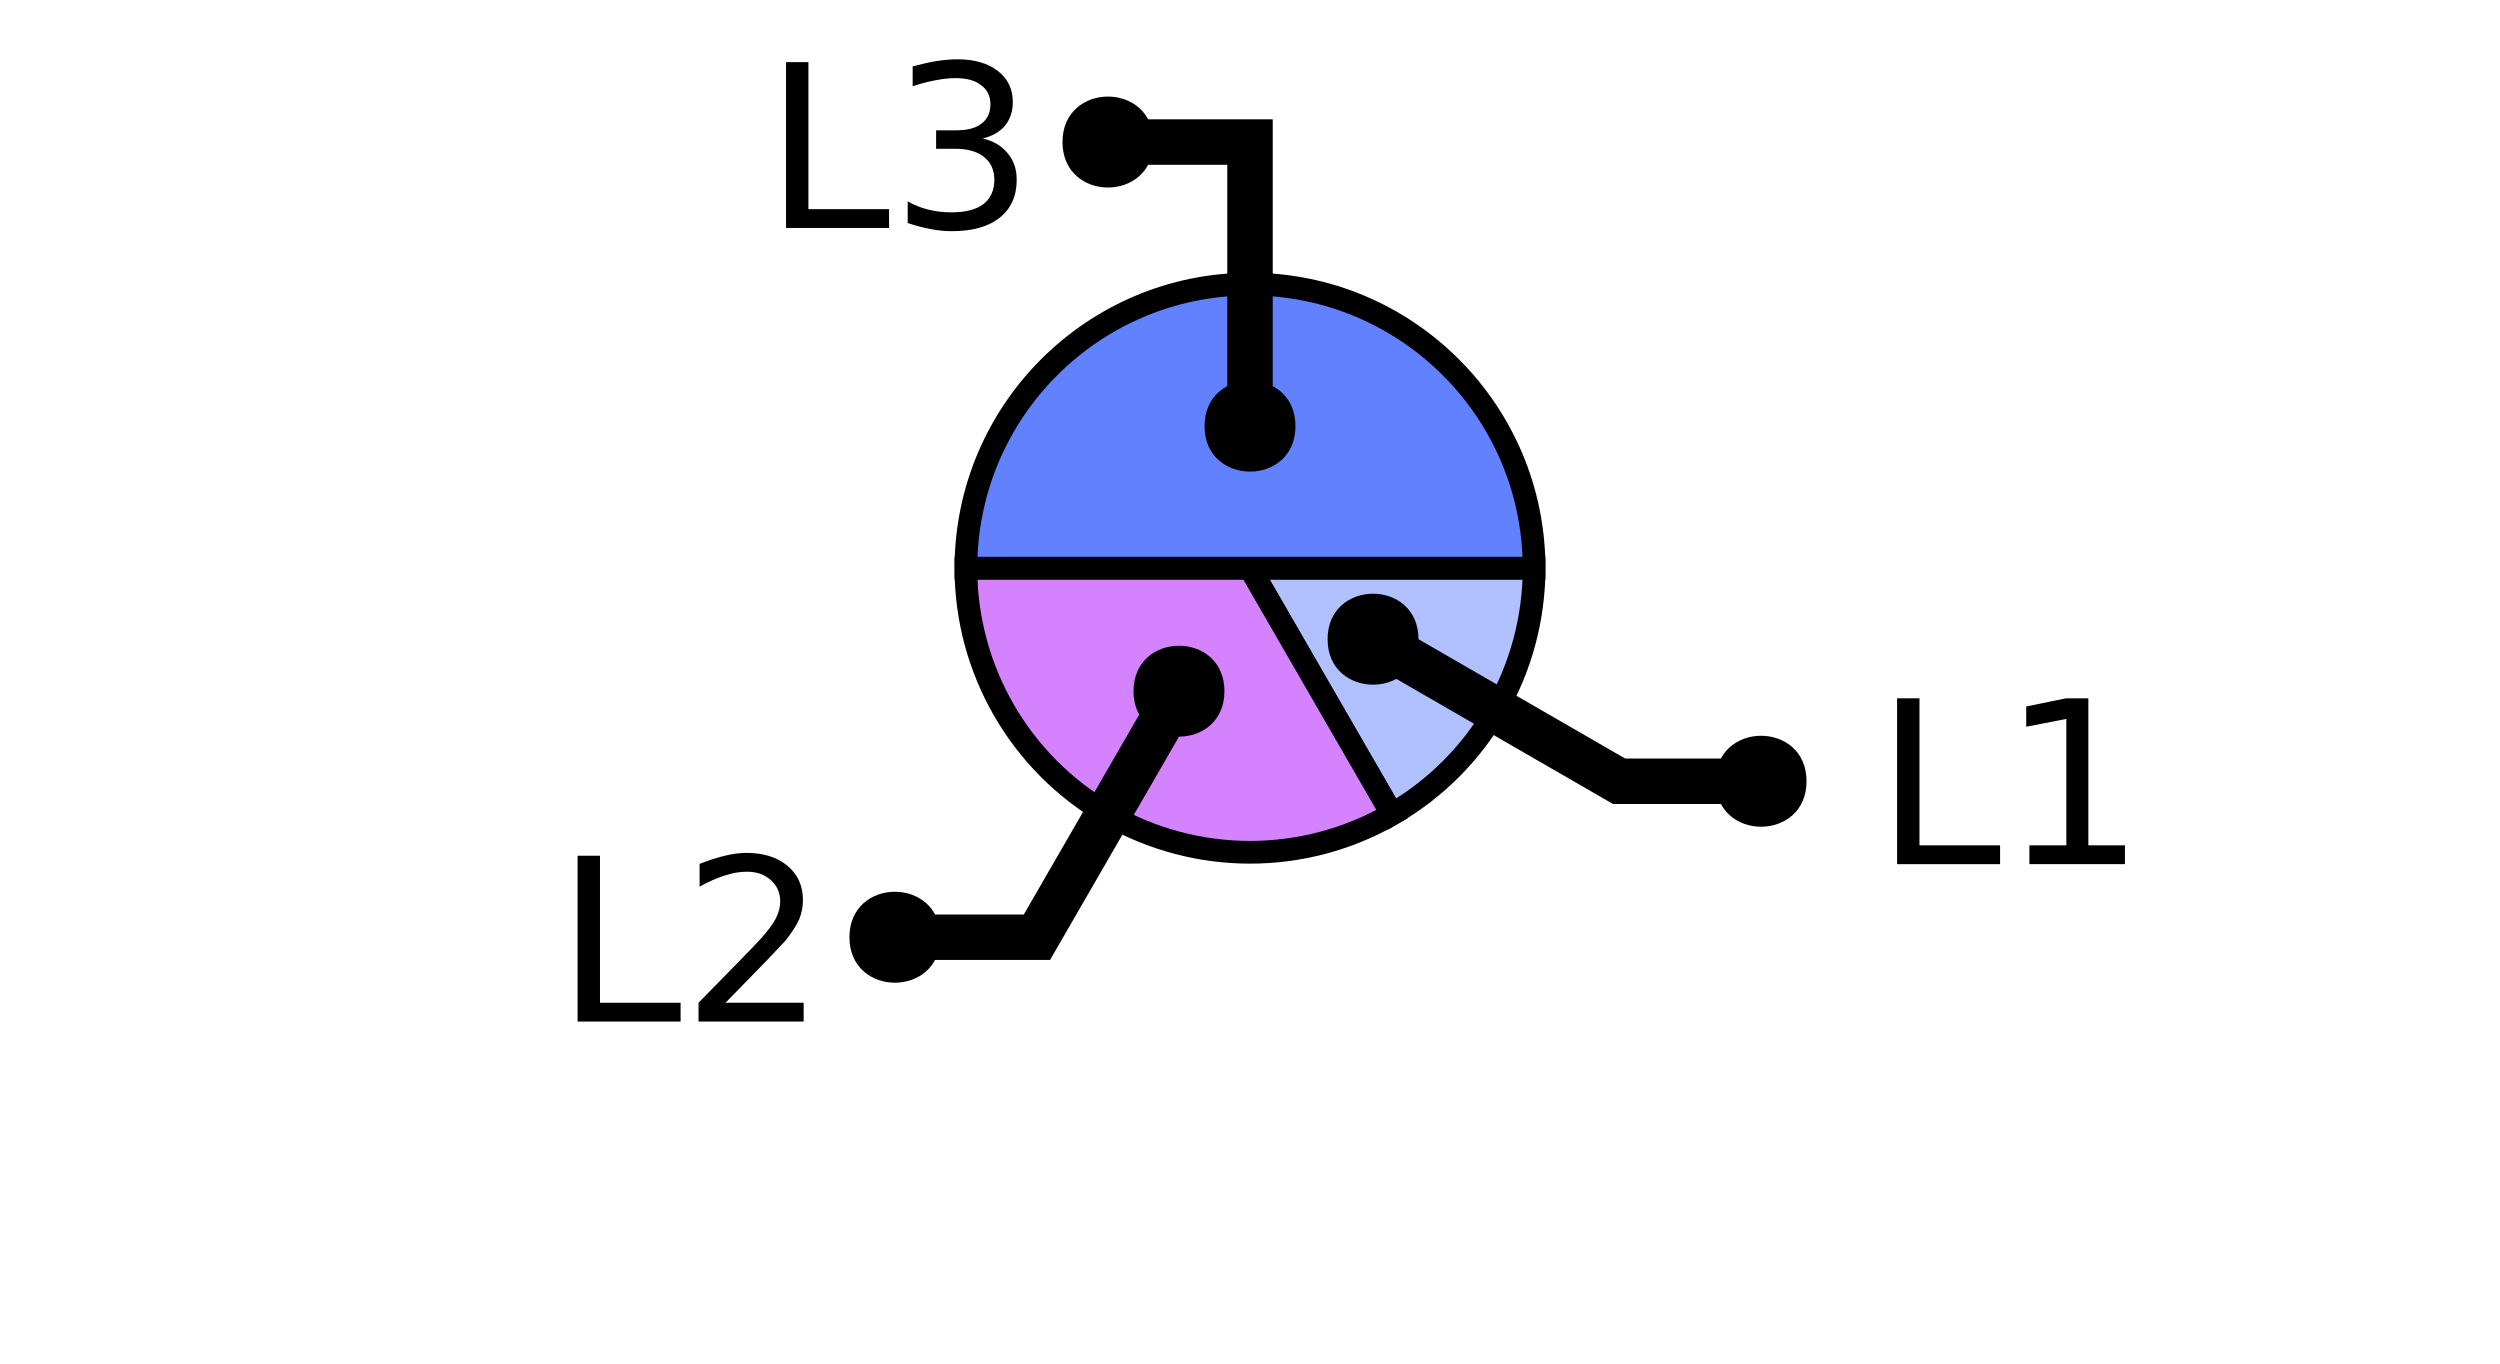
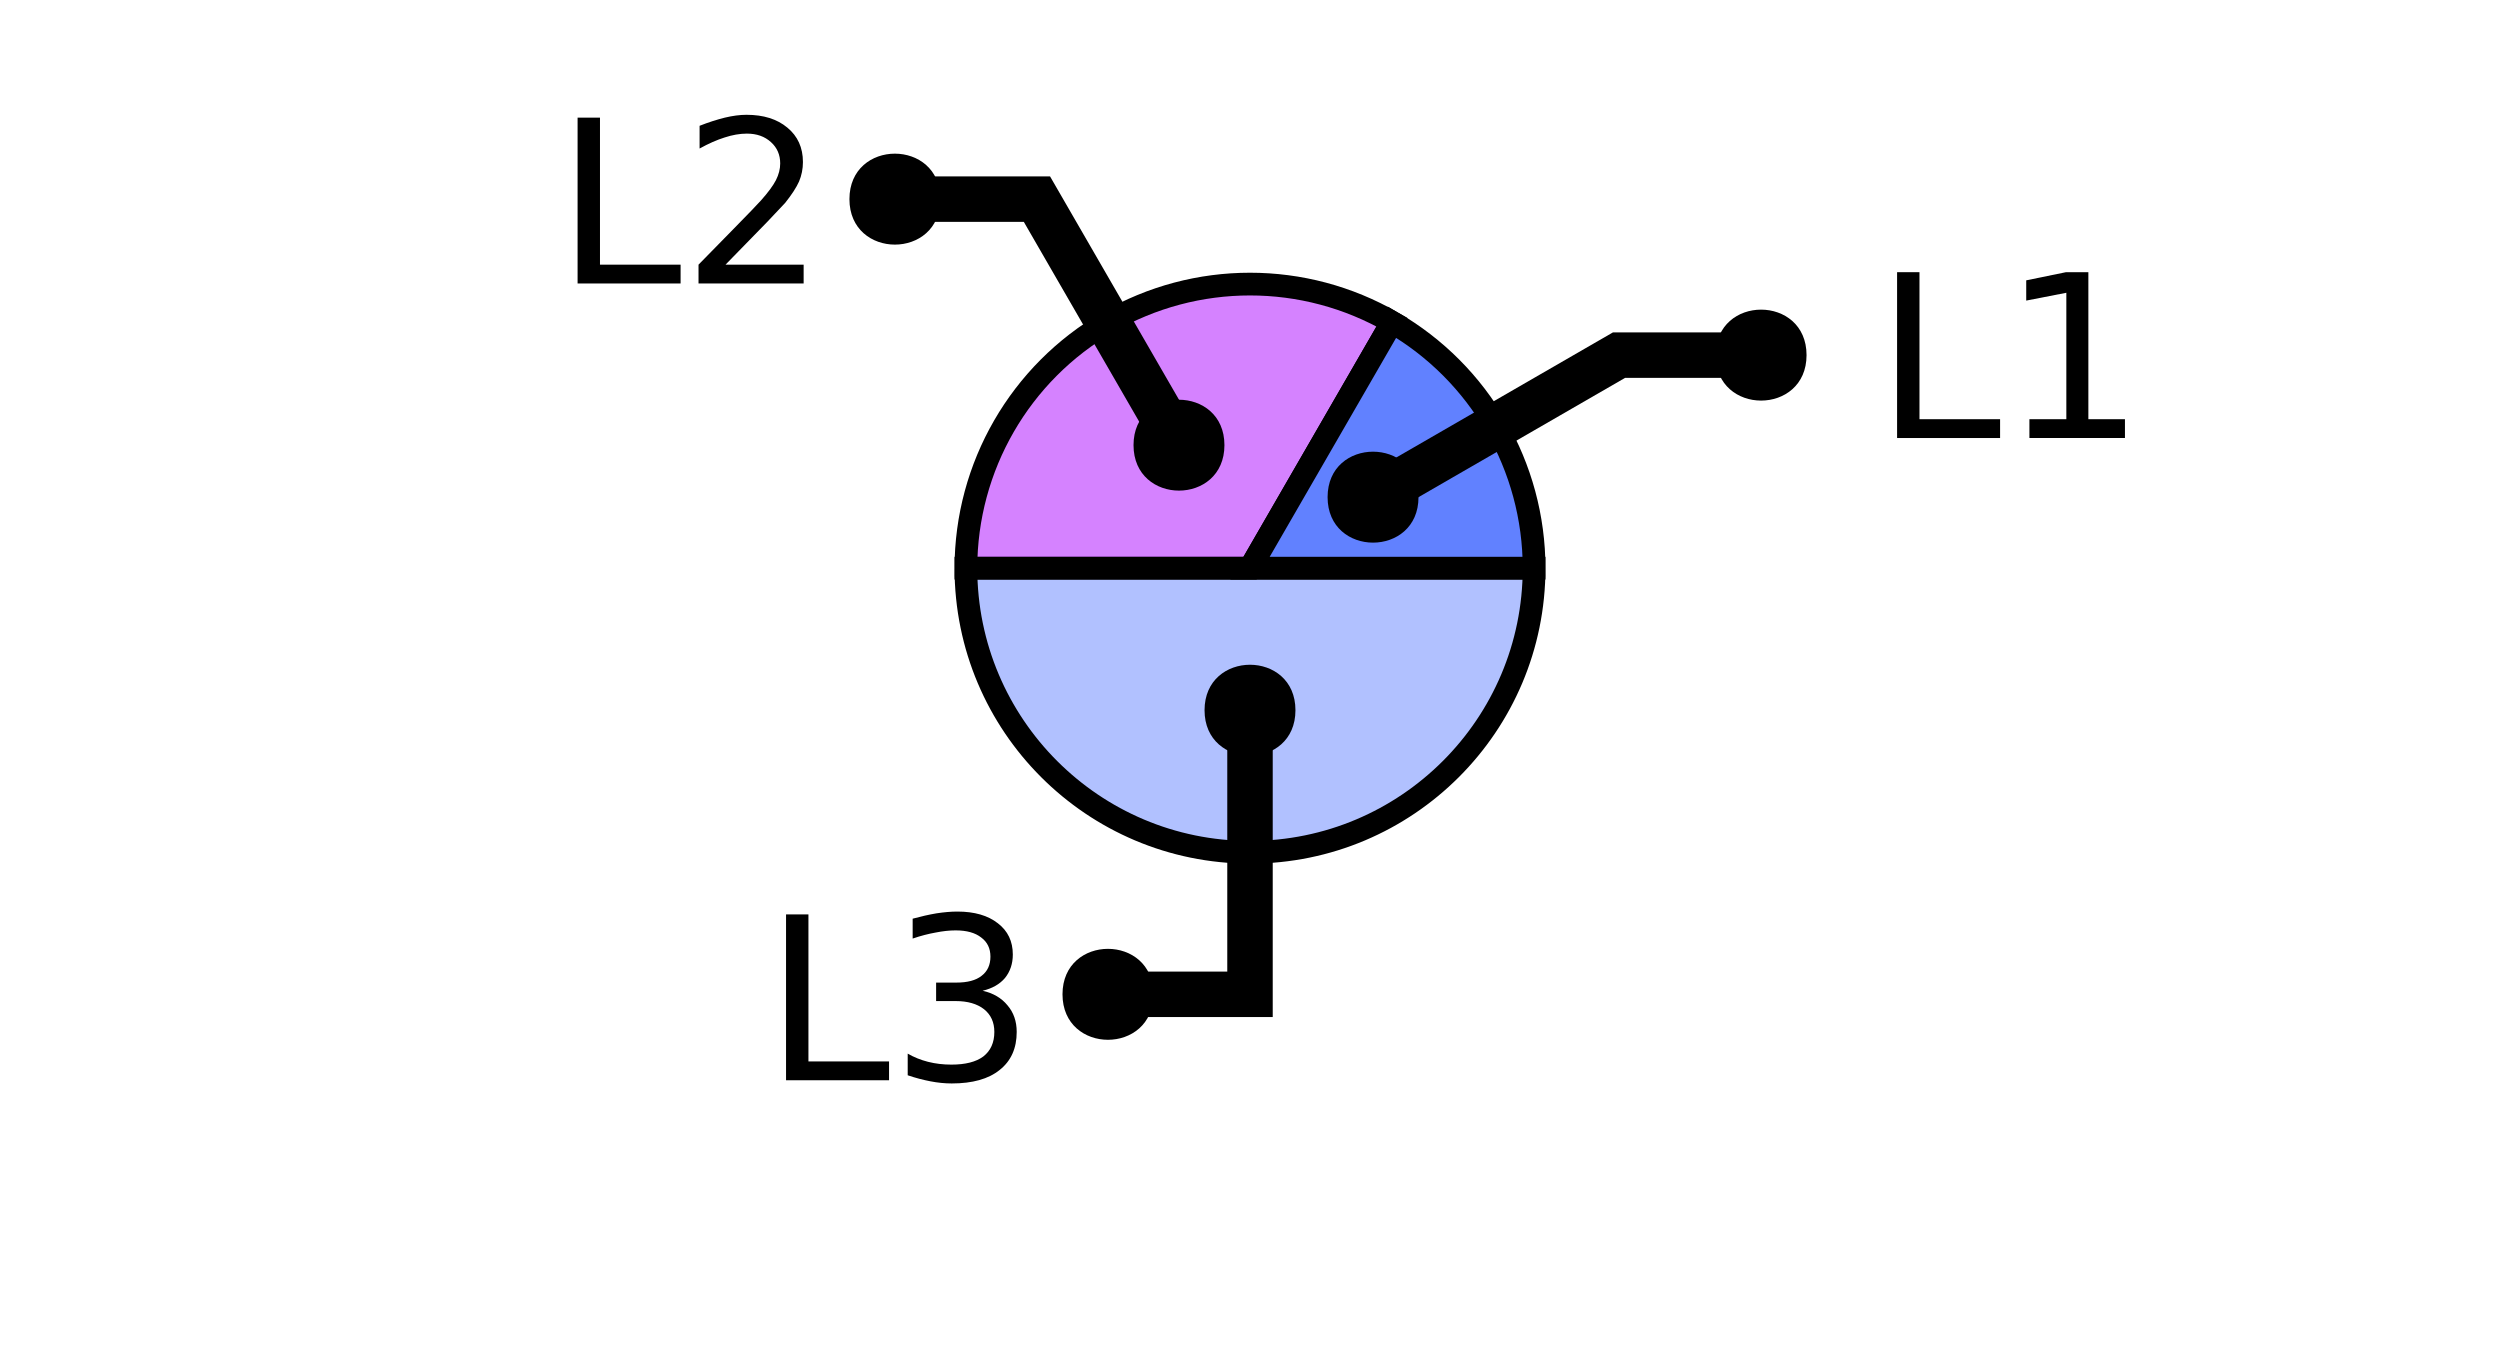
<svg xmlns="http://www.w3.org/2000/svg" xmlns:xlink="http://www.w3.org/1999/xlink" width="110pt" height="60pt" viewBox="0 0 110 60" version="1.1">
  <defs>
    <g>
      <symbol overflow="visible" id="glyph0-0">
        <path style="stroke:none;" d="M 0.5 1.766 L 0.5 -7.047 L 5.5 -7.047 L 5.5 1.766 Z M 1.062 1.219 L 4.938 1.219 L 4.938 -6.484 L 1.062 -6.484 Z M 1.062 1.219 " />
      </symbol>
      <symbol overflow="visible" id="glyph0-1">
        <path style="stroke:none;" d="M 0.984 -7.297 L 1.969 -7.297 L 1.969 -0.828 L 5.516 -0.828 L 5.516 0 L 0.984 0 Z M 0.984 -7.297 " />
      </symbol>
      <symbol overflow="visible" id="glyph0-2">
-         <path style="stroke:none;" d="M 1.234 -0.828 L 2.859 -0.828 L 2.859 -6.391 L 1.094 -6.047 L 1.094 -6.938 L 2.844 -7.297 L 3.828 -7.297 L 3.828 -0.828 L 5.438 -0.828 L 5.438 0 L 1.234 0 Z M 1.234 -0.828 " />
+         <path style="stroke:none;" d="M 4.062 -3.938 C 4.531 -3.832 4.895 -3.617 5.156 -3.297 C 5.426 -2.984 5.562 -2.594 5.562 -2.125 C 5.562 -1.406 5.312 -0.848 4.812 -0.453 C 4.32 -0.055 3.617 0.141 2.703 0.141 C 2.398 0.141 2.086 0.109 1.766 0.047 C 1.441 -0.016 1.109 -0.102 0.766 -0.219 L 0.766 -1.172 C 1.035 -1.016 1.332 -0.895 1.656 -0.812 C 1.988 -0.727 2.332 -0.688 2.688 -0.688 C 3.301 -0.688 3.77 -0.805 4.094 -1.047 C 4.414 -1.297 4.578 -1.656 4.578 -2.125 C 4.578 -2.551 4.426 -2.883 4.125 -3.125 C 3.82 -3.363 3.406 -3.484 2.875 -3.484 L 2.016 -3.484 L 2.016 -4.297 L 2.906 -4.297 C 3.395 -4.297 3.766 -4.395 4.016 -4.594 C 4.273 -4.789 4.406 -5.07 4.406 -5.438 C 4.406 -5.801 4.27 -6.082 4 -6.281 C 3.738 -6.488 3.363 -6.594 2.875 -6.594 C 2.602 -6.594 2.312 -6.562 2 -6.5 C 1.688 -6.445 1.348 -6.359 0.984 -6.234 L 0.984 -7.109 C 1.359 -7.211 1.707 -7.289 2.031 -7.344 C 2.363 -7.395 2.672 -7.422 2.953 -7.422 C 3.703 -7.422 4.297 -7.25 4.734 -6.906 C 5.172 -6.57 5.391 -6.113 5.391 -5.531 C 5.391 -5.125 5.273 -4.781 5.047 -4.5 C 4.816 -4.227 4.488 -4.039 4.062 -3.938 Z M 4.062 -3.938 " />
      </symbol>
      <symbol overflow="visible" id="glyph0-3">
        <path style="stroke:none;" d="M 1.922 -0.828 L 5.359 -0.828 L 5.359 0 L 0.734 0 L 0.734 -0.828 C 1.109 -1.211 1.617 -1.734 2.266 -2.391 C 2.91 -3.047 3.316 -3.469 3.484 -3.656 C 3.797 -4.008 4.016 -4.305 4.141 -4.547 C 4.266 -4.797 4.328 -5.039 4.328 -5.281 C 4.328 -5.664 4.191 -5.977 3.922 -6.219 C 3.648 -6.469 3.297 -6.594 2.859 -6.594 C 2.547 -6.594 2.219 -6.535 1.875 -6.422 C 1.539 -6.316 1.176 -6.156 0.781 -5.938 L 0.781 -6.938 C 1.176 -7.094 1.547 -7.211 1.891 -7.297 C 2.234 -7.379 2.551 -7.422 2.844 -7.422 C 3.594 -7.422 4.191 -7.234 4.641 -6.859 C 5.098 -6.484 5.328 -5.977 5.328 -5.344 C 5.328 -5.039 5.27 -4.754 5.156 -4.484 C 5.039 -4.223 4.836 -3.91 4.547 -3.547 C 4.461 -3.453 4.203 -3.176 3.766 -2.719 C 3.328 -2.27 2.711 -1.641 1.922 -0.828 Z M 1.922 -0.828 " />
      </symbol>
      <symbol overflow="visible" id="glyph0-4">
-         <path style="stroke:none;" d="M 4.062 -3.938 C 4.531 -3.832 4.895 -3.617 5.156 -3.297 C 5.426 -2.984 5.562 -2.594 5.562 -2.125 C 5.562 -1.406 5.312 -0.848 4.812 -0.453 C 4.32 -0.055 3.617 0.141 2.703 0.141 C 2.398 0.141 2.086 0.109 1.766 0.047 C 1.441 -0.016 1.109 -0.102 0.766 -0.219 L 0.766 -1.172 C 1.035 -1.016 1.332 -0.895 1.656 -0.812 C 1.988 -0.727 2.332 -0.688 2.688 -0.688 C 3.301 -0.688 3.77 -0.805 4.094 -1.047 C 4.414 -1.297 4.578 -1.656 4.578 -2.125 C 4.578 -2.551 4.426 -2.883 4.125 -3.125 C 3.82 -3.363 3.406 -3.484 2.875 -3.484 L 2.016 -3.484 L 2.016 -4.297 L 2.906 -4.297 C 3.395 -4.297 3.766 -4.395 4.016 -4.594 C 4.273 -4.789 4.406 -5.07 4.406 -5.438 C 4.406 -5.801 4.27 -6.082 4 -6.281 C 3.738 -6.488 3.363 -6.594 2.875 -6.594 C 2.602 -6.594 2.312 -6.562 2 -6.5 C 1.688 -6.445 1.348 -6.359 0.984 -6.234 L 0.984 -7.109 C 1.359 -7.211 1.707 -7.289 2.031 -7.344 C 2.363 -7.395 2.672 -7.422 2.953 -7.422 C 3.703 -7.422 4.297 -7.25 4.734 -6.906 C 5.172 -6.57 5.391 -6.113 5.391 -5.531 C 5.391 -5.125 5.273 -4.781 5.047 -4.5 C 4.816 -4.227 4.488 -4.039 4.062 -3.938 Z M 4.062 -3.938 " />
+         <path style="stroke:none;" d="M 1.234 -0.828 L 2.859 -0.828 L 2.859 -6.391 L 1.094 -6.047 L 1.094 -6.938 L 2.844 -7.297 L 3.828 -7.297 L 3.828 -0.828 L 5.438 -0.828 L 5.438 0 L 1.234 0 Z M 1.234 -0.828 " />
      </symbol>
    </g>
    <clipPath id="clip1">
-       <path d="M 28 10 L 76 10 L 76 50 L 28 50 Z M 28 10 " />
+       <path d="M 28 10 L 82 10 L 82 50 L 28 50 Z M 28 10 " />
    </clipPath>
    <clipPath id="clip2">
      <path d="M 32 0 L 106 0 L 106 50 L 32 50 Z M 32 0 " />
    </clipPath>
-     <clipPath id="clip3">
-       <path d="M 11 2 L 81 2 L 81 50 L 11 50 Z M 11 2 " />
-     </clipPath>
  </defs>
  <g id="surface2">
-     <path style="fill-rule:nonzero;fill:rgb(38.039%,50.588%,100%);fill-opacity:0.49;stroke-width:1;stroke-linecap:butt;stroke-linejoin:miter;stroke:rgb(0%,0%,0%);stroke-opacity:1;stroke-miterlimit:10;" d="M 55 25 L 67.5 25 C 67.5 29.465 65.117 33.594 61.25 35.824 Z M 55 25 " />
-     <path style=" stroke:none;fill-rule:nonzero;fill:rgb(66.667%,0%,100%);fill-opacity:0.49;" d="M 55 25 L 61.25 35.824 C 57.383 38.059 52.617 38.059 48.75 35.824 C 44.883 33.594 42.5 29.465 42.5 25 Z M 55 25 " />
+     <path style=" stroke:none;fill-rule:nonzero;fill:rgb(38.039%,50.588%,100%);fill-opacity:0.49;" d="M 55 25 L 67.5 25 C 67.5 31.902 61.902 37.5 55 37.5 C 48.098 37.5 42.5 31.902 42.5 25 Z M 55 25 " />
    <g clip-path="url(#clip1)" clip-rule="nonzero">
-       <path style="fill:none;stroke-width:1;stroke-linecap:butt;stroke-linejoin:miter;stroke:rgb(0%,0%,0%);stroke-opacity:1;stroke-miterlimit:10;" d="M 55 25 L 61.25 35.824 C 57.383 38.059 52.617 38.059 48.75 35.824 C 44.883 33.594 42.5 29.465 42.5 25 Z M 55 25 " />
+       <path style="fill:none;stroke-width:1;stroke-linecap:butt;stroke-linejoin:miter;stroke:rgb(0%,0%,0%);stroke-opacity:1;stroke-miterlimit:10;" d="M 55 25 L 67.5 25 C 67.5 31.902 61.902 37.5 55 37.5 C 48.098 37.5 42.5 31.902 42.5 25 Z M 55 25 " />
    </g>
-     <path style="fill-rule:nonzero;fill:rgb(38.039%,50.588%,100%);fill-opacity:1;stroke-width:1;stroke-linecap:butt;stroke-linejoin:miter;stroke:rgb(0%,0%,0%);stroke-opacity:1;stroke-miterlimit:10;" d="M 55 25 L 42.5 25 C 42.5 18.098 48.098 12.5 55 12.5 C 61.902 12.5 67.5 18.098 67.5 25 Z M 55 25 " />
+     <path style="fill-rule:nonzero;fill:rgb(66.667%,0%,100%);fill-opacity:0.49;stroke-width:1;stroke-linecap:butt;stroke-linejoin:miter;stroke:rgb(0%,0%,0%);stroke-opacity:1;stroke-miterlimit:10;" d="M 55 25 L 42.5 25 C 42.5 20.535 44.883 16.406 48.75 14.176 C 52.617 11.941 57.383 11.941 61.25 14.176 Z M 55 25 " />
+     <path style="fill-rule:nonzero;fill:rgb(38.039%,50.588%,100%);fill-opacity:1;stroke-width:1;stroke-linecap:butt;stroke-linejoin:miter;stroke:rgb(0%,0%,0%);stroke-opacity:1;stroke-miterlimit:10;" d="M 55 25 L 61.25 14.176 C 65.117 16.406 67.5 20.535 67.5 25 Z M 55 25 " />
    <g style="fill:rgb(0%,0%,0%);fill-opacity:1;">
-       <use xlink:href="#glyph0-1" x="82.488" y="38.023" />
-       <use xlink:href="#glyph0-2" x="88.06" y="38.023" />
+       <use xlink:href="#glyph0-1" x="33.602" y="47.531" />
+       <use xlink:href="#glyph0-2" x="39.173" y="47.531" />
+     </g>
+     <path style="fill:none;stroke-width:2;stroke-linecap:butt;stroke-linejoin:miter;stroke:rgb(0%,0%,0%);stroke-opacity:1;stroke-miterlimit:10;" d="M 55 31.25 L 55 43.75 L 48.75 43.75 M 45.535 47.531 " />
+     <path style=" stroke:none;fill-rule:nonzero;fill:rgb(0%,0%,0%);fill-opacity:1;" d="M 57 31.25 C 57 33.918 53 33.918 53 31.25 C 53 28.582 57 28.582 57 31.25 L 50.75 43.75 C 50.75 46.418 46.75 46.418 46.75 43.75 C 46.75 41.082 50.75 41.082 50.75 43.75 " />
+     <g style="fill:rgb(0%,0%,0%);fill-opacity:1;">
+       <use xlink:href="#glyph0-1" x="24.43" y="12.473" />
+       <use xlink:href="#glyph0-3" x="30.001" y="12.473" />
+     </g>
+     <path style="fill:none;stroke-width:2;stroke-linecap:butt;stroke-linejoin:miter;stroke:rgb(0%,0%,0%);stroke-opacity:1;stroke-miterlimit:10;" d="M 51.875 19.586 L 45.625 8.762 L 39.375 8.762 M 36.363 12.473 " />
+     <path style=" stroke:none;fill-rule:nonzero;fill:rgb(0%,0%,0%);fill-opacity:1;" d="M 53.875 19.586 C 53.875 22.254 49.875 22.254 49.875 19.586 C 49.875 16.922 53.875 16.922 53.875 19.586 L 41.375 8.762 C 41.375 11.43 37.375 11.43 37.375 8.762 C 37.375 6.094 41.375 6.094 41.375 8.762 " />
+     <g style="fill:rgb(0%,0%,0%);fill-opacity:1;">
+       <use xlink:href="#glyph0-1" x="82.488" y="19.273" />
+       <use xlink:href="#glyph0-4" x="88.06" y="19.273" />
    </g>
    <g clip-path="url(#clip2)" clip-rule="nonzero">
-       <path style="fill:none;stroke-width:2;stroke-linecap:butt;stroke-linejoin:miter;stroke:rgb(0%,0%,0%);stroke-opacity:1;stroke-miterlimit:10;" d="M 60.414 28.125 L 71.238 34.375 L 77.488 34.375 M 94.422 38.023 " />
+       <path style="fill:none;stroke-width:2;stroke-linecap:butt;stroke-linejoin:miter;stroke:rgb(0%,0%,0%);stroke-opacity:1;stroke-miterlimit:10;" d="M 60.414 21.875 L 71.238 15.625 L 77.488 15.625 M 94.422 19.273 " />
    </g>
-     <path style=" stroke:none;fill-rule:nonzero;fill:rgb(0%,0%,0%);fill-opacity:1;" d="M 62.414 28.125 C 62.414 30.793 58.414 30.793 58.414 28.125 C 58.414 25.457 62.414 25.457 62.414 28.125 L 79.488 34.375 C 79.488 37.043 75.488 37.043 75.488 34.375 C 75.488 31.707 79.488 31.707 79.488 34.375 " />
-     <g style="fill:rgb(0%,0%,0%);fill-opacity:1;">
-       <use xlink:href="#glyph0-1" x="24.43" y="44.949" />
-       <use xlink:href="#glyph0-3" x="30.001" y="44.949" />
-     </g>
-     <g clip-path="url(#clip3)" clip-rule="nonzero">
-       <path style="fill:none;stroke-width:2;stroke-linecap:butt;stroke-linejoin:miter;stroke:rgb(0%,0%,0%);stroke-opacity:1;stroke-miterlimit:10;" d="M 51.875 30.414 L 45.625 41.238 L 39.375 41.238 M 36.363 44.949 " />
-     </g>
-     <path style=" stroke:none;fill-rule:nonzero;fill:rgb(0%,0%,0%);fill-opacity:1;" d="M 53.875 30.414 C 53.875 33.078 49.875 33.078 49.875 30.414 C 49.875 27.746 53.875 27.746 53.875 30.414 L 41.375 41.238 C 41.375 43.906 37.375 43.906 37.375 41.238 C 37.375 38.57 41.375 38.57 41.375 41.238 " />
-     <g style="fill:rgb(0%,0%,0%);fill-opacity:1;">
-       <use xlink:href="#glyph0-1" x="33.602" y="10.031" />
-       <use xlink:href="#glyph0-4" x="39.173" y="10.031" />
-     </g>
-     <path style="fill:none;stroke-width:2;stroke-linecap:butt;stroke-linejoin:miter;stroke:rgb(0%,0%,0%);stroke-opacity:1;stroke-miterlimit:10;" d="M 55 18.75 L 55 6.25 L 48.75 6.25 M 45.535 10.031 " />
-     <path style=" stroke:none;fill-rule:nonzero;fill:rgb(0%,0%,0%);fill-opacity:1;" d="M 57 18.75 C 57 21.418 53 21.418 53 18.75 C 53 16.082 57 16.082 57 18.75 L 50.75 6.25 C 50.75 8.918 46.75 8.918 46.75 6.25 C 46.75 3.582 50.75 3.582 50.75 6.25 " />
+     <path style=" stroke:none;fill-rule:nonzero;fill:rgb(0%,0%,0%);fill-opacity:1;" d="M 62.414 21.875 C 62.414 24.543 58.414 24.543 58.414 21.875 C 58.414 19.207 62.414 19.207 62.414 21.875 L 79.488 15.625 C 79.488 18.293 75.488 18.293 75.488 15.625 C 75.488 12.957 79.488 12.957 79.488 15.625 " />
  </g>
</svg>
